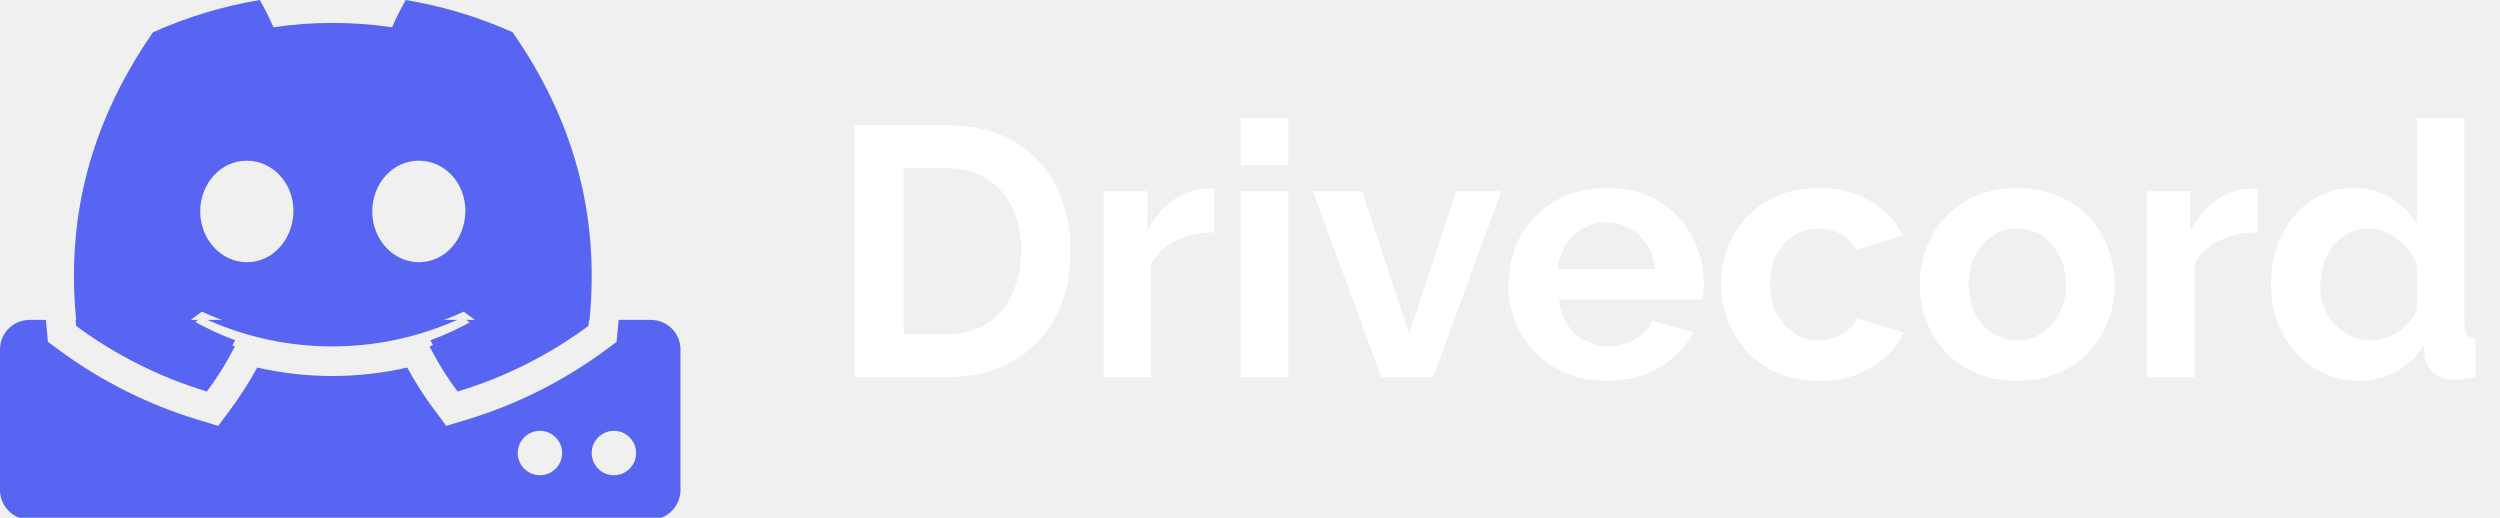
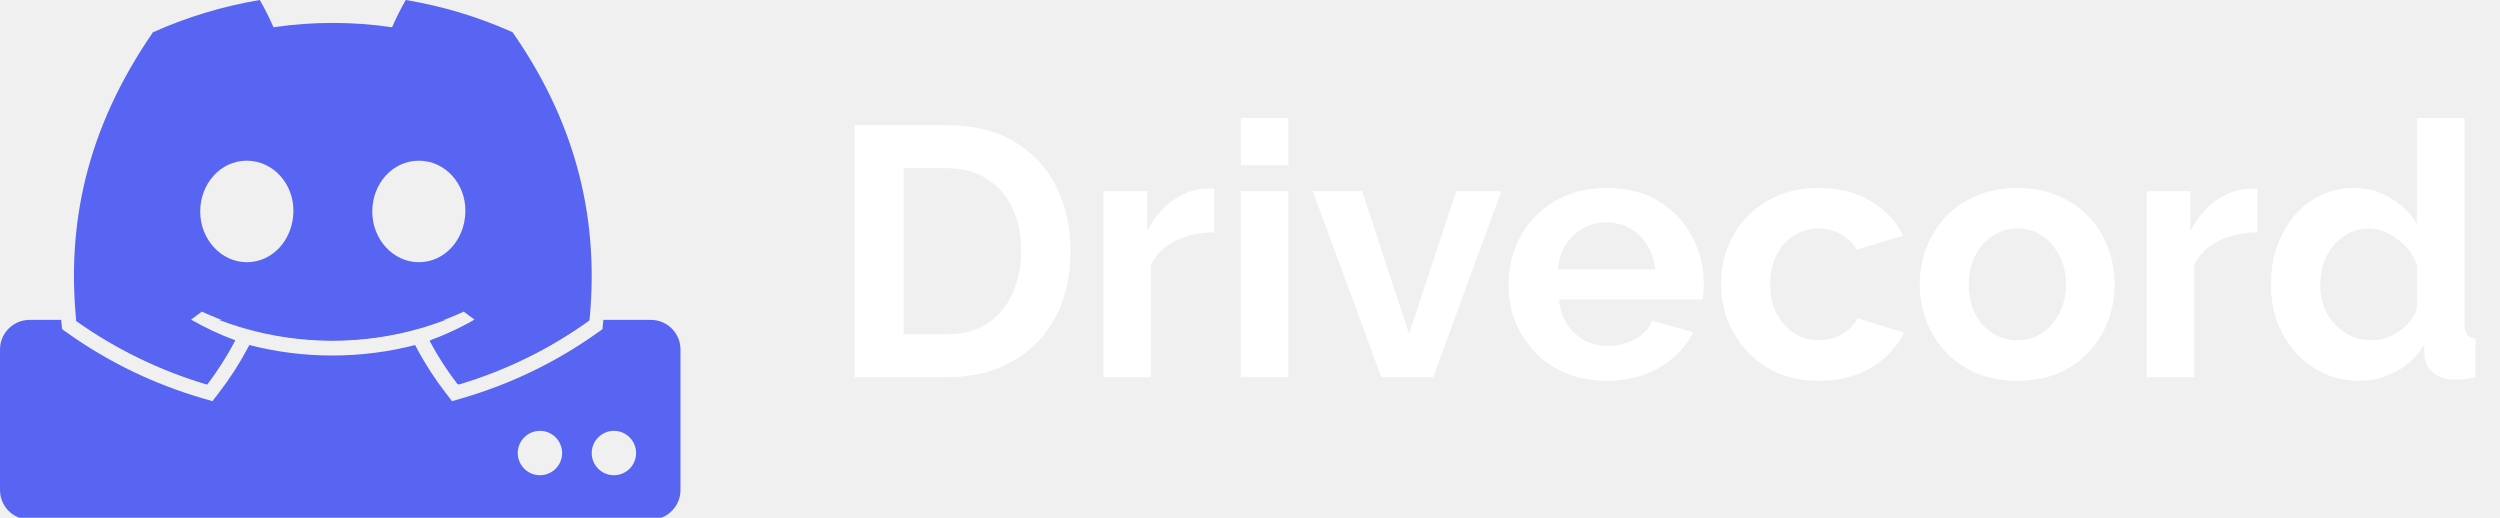
<svg xmlns="http://www.w3.org/2000/svg" width="169" height="35" viewBox="0 0 169 35" fill="none">
  <g clip-path="url(#clip0_3_80)">
    <g clip-path="url(#clip1_3_80)">
-       <path fill-rule="evenodd" clip-rule="evenodd" d="M3.105 21.625L2 21.625C0.895 21.625 0 22.52 0 23.625V33.125C0 34.23 0.895 35.125 2 35.125H44C45.105 35.125 46 34.23 46 33.125V23.625C46 22.52 45.105 21.625 44 21.625H41.818C41.802 21.825 41.784 22.025 41.765 22.227L41.679 23.113L40.963 23.643C38.108 25.754 34.91 27.358 31.51 28.383L30.167 28.788L29.329 27.663C28.662 26.768 28.061 25.827 27.53 24.846C25.872 25.225 24.172 25.418 22.461 25.418C20.748 25.418 19.046 25.224 17.386 24.845C16.855 25.825 16.255 26.766 15.59 27.661L14.751 28.79L13.405 28.382C10.009 27.353 6.814 25.749 3.96 23.64L3.242 23.11L3.157 22.222C3.138 22.023 3.121 21.824 3.105 21.625ZM5.112 21.625C5.123 21.761 5.135 21.896 5.148 22.032C7.819 24.005 10.807 25.505 13.985 26.468C14.297 26.048 14.594 25.616 14.875 25.174C15.058 24.886 15.234 24.593 15.403 24.296C15.568 24.006 15.726 23.713 15.877 23.416C15.515 23.281 15.157 23.135 14.804 22.977C14.547 22.863 14.292 22.742 14.04 22.616C13.78 22.486 13.523 22.349 13.269 22.207C13.144 22.137 13.02 22.066 12.897 21.994C13.064 21.872 13.229 21.748 13.391 21.625H5.112ZM14.023 21.625C14.745 21.946 15.483 22.225 16.234 22.461C16.924 22.678 17.624 22.859 18.332 23.003C19.687 23.278 21.07 23.418 22.461 23.418C23.85 23.418 25.232 23.278 26.585 23.004C27.293 22.86 27.993 22.68 28.683 22.463C29.436 22.227 30.176 21.947 30.9 21.625L14.023 21.625ZM31.521 21.625C31.688 21.755 31.856 21.878 32.026 21.994C31.902 22.066 31.779 22.137 31.654 22.207C31.398 22.351 31.139 22.488 30.877 22.619C30.604 22.755 30.328 22.885 30.049 23.009C29.716 23.155 29.38 23.292 29.04 23.419C29.191 23.716 29.349 24.009 29.513 24.297C29.682 24.595 29.859 24.888 30.043 25.177C30.323 25.618 30.62 26.049 30.932 26.468C34.112 25.509 37.103 24.009 39.774 22.035C39.787 21.898 39.8 21.761 39.811 21.625H31.521ZM36.5 32.125C37.328 32.125 38 31.453 38 30.625C38 29.797 37.328 29.125 36.5 29.125C35.672 29.125 35 29.797 35 30.625C35 31.453 35.672 32.125 36.5 32.125ZM43 30.625C43 31.453 42.328 32.125 41.5 32.125C40.672 32.125 40 31.453 40 30.625C40 29.797 40.672 29.125 41.5 29.125C42.328 29.125 43 29.797 43 30.625Z" fill="#5865F2" />
+       <path fill-rule="evenodd" clip-rule="evenodd" d="M4.136 21.625L2 21.625C0.895 21.625 0 22.52 0 23.625V33.125C0 34.23 0.895 35.125 2 35.125H44C45.105 35.125 46 34.23 46 33.125V23.625C46 22.52 45.105 21.625 44 21.625H40.786C40.781 21.684 40.775 21.743 40.769 21.802L40.724 22.254L40.354 22.517C37.591 24.483 34.498 25.975 31.211 26.928L30.558 27.118L30.142 26.58C29.391 25.61 28.726 24.581 28.156 23.502L28.063 23.326C26.24 23.794 24.358 24.033 22.461 24.033C20.563 24.033 18.678 23.793 16.854 23.324L16.761 23.499C16.19 24.578 15.526 25.609 14.776 26.579L14.359 27.119L13.705 26.928C10.421 25.971 7.331 24.478 4.569 22.515L4.198 22.251L4.153 21.798C4.147 21.74 4.142 21.683 4.136 21.625ZM5.141 21.625C5.143 21.65 5.146 21.675 5.148 21.7C7.819 23.598 10.807 25.042 13.985 25.968C14.492 25.311 14.959 24.625 15.381 23.915C15.551 23.63 15.714 23.34 15.869 23.047L15.877 23.032C15.561 22.918 15.248 22.796 14.939 22.666C14.582 22.517 14.231 22.357 13.885 22.186C13.685 22.087 13.486 21.985 13.29 21.88C13.158 21.809 13.027 21.736 12.897 21.663C12.915 21.65 12.933 21.637 12.951 21.625L5.141 21.625ZM14.806 21.625C15.268 21.802 15.737 21.962 16.21 22.106C16.3 22.133 16.39 22.16 16.481 22.186C18.416 22.746 20.43 23.033 22.461 23.033C24.496 23.033 26.514 22.745 28.452 22.183C28.537 22.158 28.622 22.133 28.706 22.107C29.182 21.963 29.652 21.802 30.116 21.625L14.806 21.625ZM31.968 21.625C31.988 21.638 32.007 21.65 32.026 21.663C31.895 21.736 31.764 21.809 31.632 21.88C31.434 21.986 31.233 22.09 31.031 22.189C30.685 22.36 30.334 22.52 29.978 22.669C29.669 22.799 29.356 22.921 29.04 23.034L29.047 23.049C29.203 23.342 29.366 23.632 29.536 23.918C29.958 24.627 30.424 25.312 30.932 25.968C34.112 25.045 37.103 23.602 39.774 21.702C39.777 21.676 39.779 21.651 39.782 21.625L31.968 21.625ZM36.5 32.125C37.328 32.125 38 31.453 38 30.625C38 29.797 37.328 29.125 36.5 29.125C35.672 29.125 35 29.797 35 30.625C35 31.453 35.672 32.125 36.5 32.125ZM43 30.625C43 31.453 42.328 32.125 41.5 32.125C40.672 32.125 40 31.453 40 30.625C40 29.797 40.672 29.125 41.5 29.125C42.328 29.125 43 29.797 43 30.625Z" fill="#5865F2" />
      <path d="M34.648 2.177C32.349 1.146 29.921 0.414 27.428 0C27.086 0.598 26.778 1.213 26.503 1.843C23.846 1.451 21.145 1.451 18.489 1.843C18.214 1.213 17.905 0.598 17.564 0C15.069 0.417 12.64 1.151 10.338 2.183C5.768 8.81 4.529 15.272 5.149 21.642C7.825 23.58 10.82 25.054 14.005 26C14.722 25.055 15.356 24.052 15.901 23.002C14.866 22.623 13.866 22.155 12.915 21.605C13.165 21.427 13.41 21.243 13.647 21.065C16.416 22.342 19.439 23.003 22.5 23.003C25.561 23.003 28.584 22.342 31.353 21.065C31.593 21.256 31.838 21.44 32.085 21.605C31.132 22.156 30.13 22.625 29.093 23.005C29.638 24.054 30.272 25.056 30.99 26C34.177 25.058 37.175 23.585 39.851 21.645C40.578 14.257 38.61 7.854 34.648 2.177ZM16.686 17.725C14.96 17.725 13.534 16.189 13.534 14.3C13.534 12.412 14.91 10.863 16.68 10.863C18.451 10.863 19.865 12.412 19.835 14.3C19.805 16.189 18.445 17.725 16.686 17.725ZM28.314 17.725C26.585 17.725 25.165 16.189 25.165 14.3C25.165 12.412 26.541 10.863 28.314 10.863C30.087 10.863 31.491 12.412 31.46 14.3C31.43 16.189 30.073 17.725 28.314 17.725Z" fill="#5865F2" />
    </g>
    <path d="M57.776 25.5V8.46H63.968C65.824 8.46 67.376 8.844 68.624 9.612C69.872 10.364 70.808 11.388 71.432 12.684C72.056 13.964 72.368 15.388 72.368 16.956C72.368 18.684 72.024 20.188 71.336 21.468C70.648 22.748 69.672 23.74 68.408 24.444C67.16 25.148 65.68 25.5 63.968 25.5H57.776ZM69.032 16.956C69.032 15.852 68.832 14.884 68.432 14.052C68.032 13.204 67.456 12.548 66.704 12.084C65.952 11.604 65.04 11.364 63.968 11.364H61.088V22.596H63.968C65.056 22.596 65.976 22.356 66.728 21.876C67.48 21.38 68.048 20.708 68.432 19.86C68.832 18.996 69.032 18.028 69.032 16.956ZM82.085 15.708C81.109 15.708 80.237 15.9 79.469 16.284C78.701 16.652 78.149 17.188 77.813 17.892V25.5H74.597V12.924H77.549V15.612C77.997 14.748 78.565 14.068 79.253 13.572C79.941 13.076 80.669 12.804 81.437 12.756C81.613 12.756 81.749 12.756 81.845 12.756C81.941 12.756 82.021 12.764 82.085 12.78V15.708ZM83.878 25.5V12.924H87.094V25.5H83.878ZM83.878 11.172V7.98H87.094V11.172H83.878ZM93.379 25.5L88.747 12.924H92.083L95.251 22.572L98.443 12.924H101.491L96.883 25.5H93.379ZM108.601 25.74C107.593 25.74 106.681 25.572 105.865 25.236C105.049 24.884 104.353 24.412 103.777 23.82C103.201 23.212 102.753 22.524 102.433 21.756C102.129 20.972 101.977 20.148 101.977 19.284C101.977 18.084 102.241 16.988 102.769 15.996C103.313 15.004 104.081 14.212 105.073 13.62C106.081 13.012 107.265 12.708 108.625 12.708C110.001 12.708 111.177 13.012 112.153 13.62C113.129 14.212 113.873 15.004 114.385 15.996C114.913 16.972 115.177 18.028 115.177 19.164C115.177 19.356 115.169 19.556 115.153 19.764C115.137 19.956 115.121 20.116 115.105 20.244H105.385C105.449 20.884 105.633 21.444 105.937 21.924C106.257 22.404 106.657 22.772 107.137 23.028C107.633 23.268 108.161 23.388 108.721 23.388C109.361 23.388 109.961 23.236 110.521 22.932C111.097 22.612 111.489 22.196 111.697 21.684L114.457 22.452C114.153 23.092 113.713 23.66 113.137 24.156C112.577 24.652 111.913 25.044 111.145 25.332C110.377 25.604 109.529 25.74 108.601 25.74ZM105.313 18.204H111.889C111.825 17.564 111.641 17.012 111.337 16.548C111.049 16.068 110.665 15.7 110.185 15.444C109.705 15.172 109.169 15.036 108.577 15.036C108.001 15.036 107.473 15.172 106.993 15.444C106.529 15.7 106.145 16.068 105.841 16.548C105.553 17.012 105.377 17.564 105.313 18.204ZM122.992 25.74C121.968 25.74 121.048 25.572 120.232 25.236C119.416 24.884 118.72 24.404 118.144 23.796C117.568 23.172 117.12 22.468 116.8 21.684C116.496 20.9 116.344 20.076 116.344 19.212C116.344 18.028 116.608 16.948 117.136 15.972C117.68 14.98 118.448 14.188 119.44 13.596C120.432 13.004 121.608 12.708 122.968 12.708C124.328 12.708 125.496 13.004 126.472 13.596C127.448 14.188 128.176 14.964 128.656 15.924L125.512 16.884C125.24 16.42 124.88 16.068 124.432 15.828C123.984 15.572 123.488 15.444 122.944 15.444C122.336 15.444 121.776 15.604 121.264 15.924C120.768 16.228 120.376 16.668 120.088 17.244C119.8 17.804 119.656 18.46 119.656 19.212C119.656 19.948 119.8 20.604 120.088 21.18C120.392 21.74 120.792 22.188 121.288 22.524C121.784 22.844 122.336 23.004 122.944 23.004C123.328 23.004 123.688 22.94 124.024 22.812C124.376 22.684 124.688 22.508 124.96 22.284C125.232 22.06 125.432 21.804 125.56 21.516L128.704 22.476C128.416 23.1 127.992 23.66 127.432 24.156C126.888 24.652 126.24 25.044 125.488 25.332C124.752 25.604 123.92 25.74 122.992 25.74ZM136.374 25.74C135.35 25.74 134.43 25.572 133.614 25.236C132.798 24.884 132.102 24.404 131.526 23.796C130.966 23.188 130.534 22.492 130.23 21.708C129.926 20.924 129.774 20.1 129.774 19.236C129.774 18.356 129.926 17.524 130.23 16.74C130.534 15.956 130.966 15.26 131.526 14.652C132.102 14.044 132.798 13.572 133.614 13.236C134.43 12.884 135.35 12.708 136.374 12.708C137.398 12.708 138.31 12.884 139.11 13.236C139.926 13.572 140.622 14.044 141.198 14.652C141.774 15.26 142.206 15.956 142.494 16.74C142.798 17.524 142.95 18.356 142.95 19.236C142.95 20.1 142.798 20.924 142.494 21.708C142.206 22.492 141.774 23.188 141.198 23.796C140.638 24.404 139.95 24.884 139.134 25.236C138.318 25.572 137.398 25.74 136.374 25.74ZM133.086 19.236C133.086 19.972 133.23 20.628 133.518 21.204C133.806 21.764 134.198 22.204 134.694 22.524C135.19 22.844 135.75 23.004 136.374 23.004C136.982 23.004 137.534 22.844 138.03 22.524C138.526 22.188 138.918 21.74 139.206 21.18C139.51 20.604 139.662 19.948 139.662 19.212C139.662 18.492 139.51 17.844 139.206 17.268C138.918 16.692 138.526 16.244 138.03 15.924C137.534 15.604 136.982 15.444 136.374 15.444C135.75 15.444 135.19 15.612 134.694 15.948C134.198 16.268 133.806 16.716 133.518 17.292C133.23 17.852 133.086 18.5 133.086 19.236ZM152.608 15.708C151.632 15.708 150.76 15.9 149.992 16.284C149.224 16.652 148.672 17.188 148.336 17.892V25.5H145.12V12.924H148.072V15.612C148.52 14.748 149.088 14.068 149.776 13.572C150.464 13.076 151.192 12.804 151.96 12.756C152.136 12.756 152.272 12.756 152.368 12.756C152.464 12.756 152.544 12.764 152.608 12.78V15.708ZM153.516 19.212C153.516 17.996 153.756 16.9 154.236 15.924C154.716 14.932 155.38 14.148 156.228 13.572C157.076 12.996 158.044 12.708 159.132 12.708C160.06 12.708 160.892 12.94 161.628 13.404C162.38 13.852 162.964 14.428 163.38 15.132V7.98H166.596V21.9C166.596 22.236 166.652 22.476 166.764 22.62C166.876 22.764 167.068 22.852 167.34 22.884V25.5C166.78 25.612 166.324 25.668 165.972 25.668C165.396 25.668 164.916 25.524 164.532 25.236C164.164 24.948 163.956 24.572 163.908 24.108L163.86 23.316C163.396 24.1 162.764 24.7 161.964 25.116C161.18 25.532 160.356 25.74 159.492 25.74C158.628 25.74 157.828 25.572 157.092 25.236C156.372 24.9 155.74 24.436 155.196 23.844C154.668 23.252 154.252 22.564 153.948 21.78C153.66 20.98 153.516 20.124 153.516 19.212ZM163.38 20.892V17.892C163.22 17.428 162.964 17.012 162.612 16.644C162.26 16.276 161.868 15.988 161.436 15.78C161.004 15.556 160.572 15.444 160.14 15.444C159.644 15.444 159.196 15.548 158.796 15.756C158.396 15.964 158.044 16.244 157.74 16.596C157.452 16.948 157.228 17.356 157.068 17.82C156.924 18.284 156.852 18.772 156.852 19.284C156.852 19.796 156.932 20.284 157.092 20.748C157.268 21.196 157.516 21.588 157.836 21.924C158.156 22.26 158.524 22.524 158.94 22.716C159.372 22.908 159.836 23.004 160.332 23.004C160.636 23.004 160.94 22.956 161.244 22.86C161.564 22.748 161.86 22.604 162.132 22.428C162.42 22.236 162.668 22.012 162.876 21.756C163.1 21.484 163.268 21.196 163.38 20.892Z" fill="white" />
  </g>
  <defs>
    <clipPath id="clip0_3_80">
      <rect width="169" height="35" fill="white" />
    </clipPath>
    <clipPath id="clip1_3_80">
      <rect width="46" height="35" fill="white" />
    </clipPath>
  </defs>
</svg>
